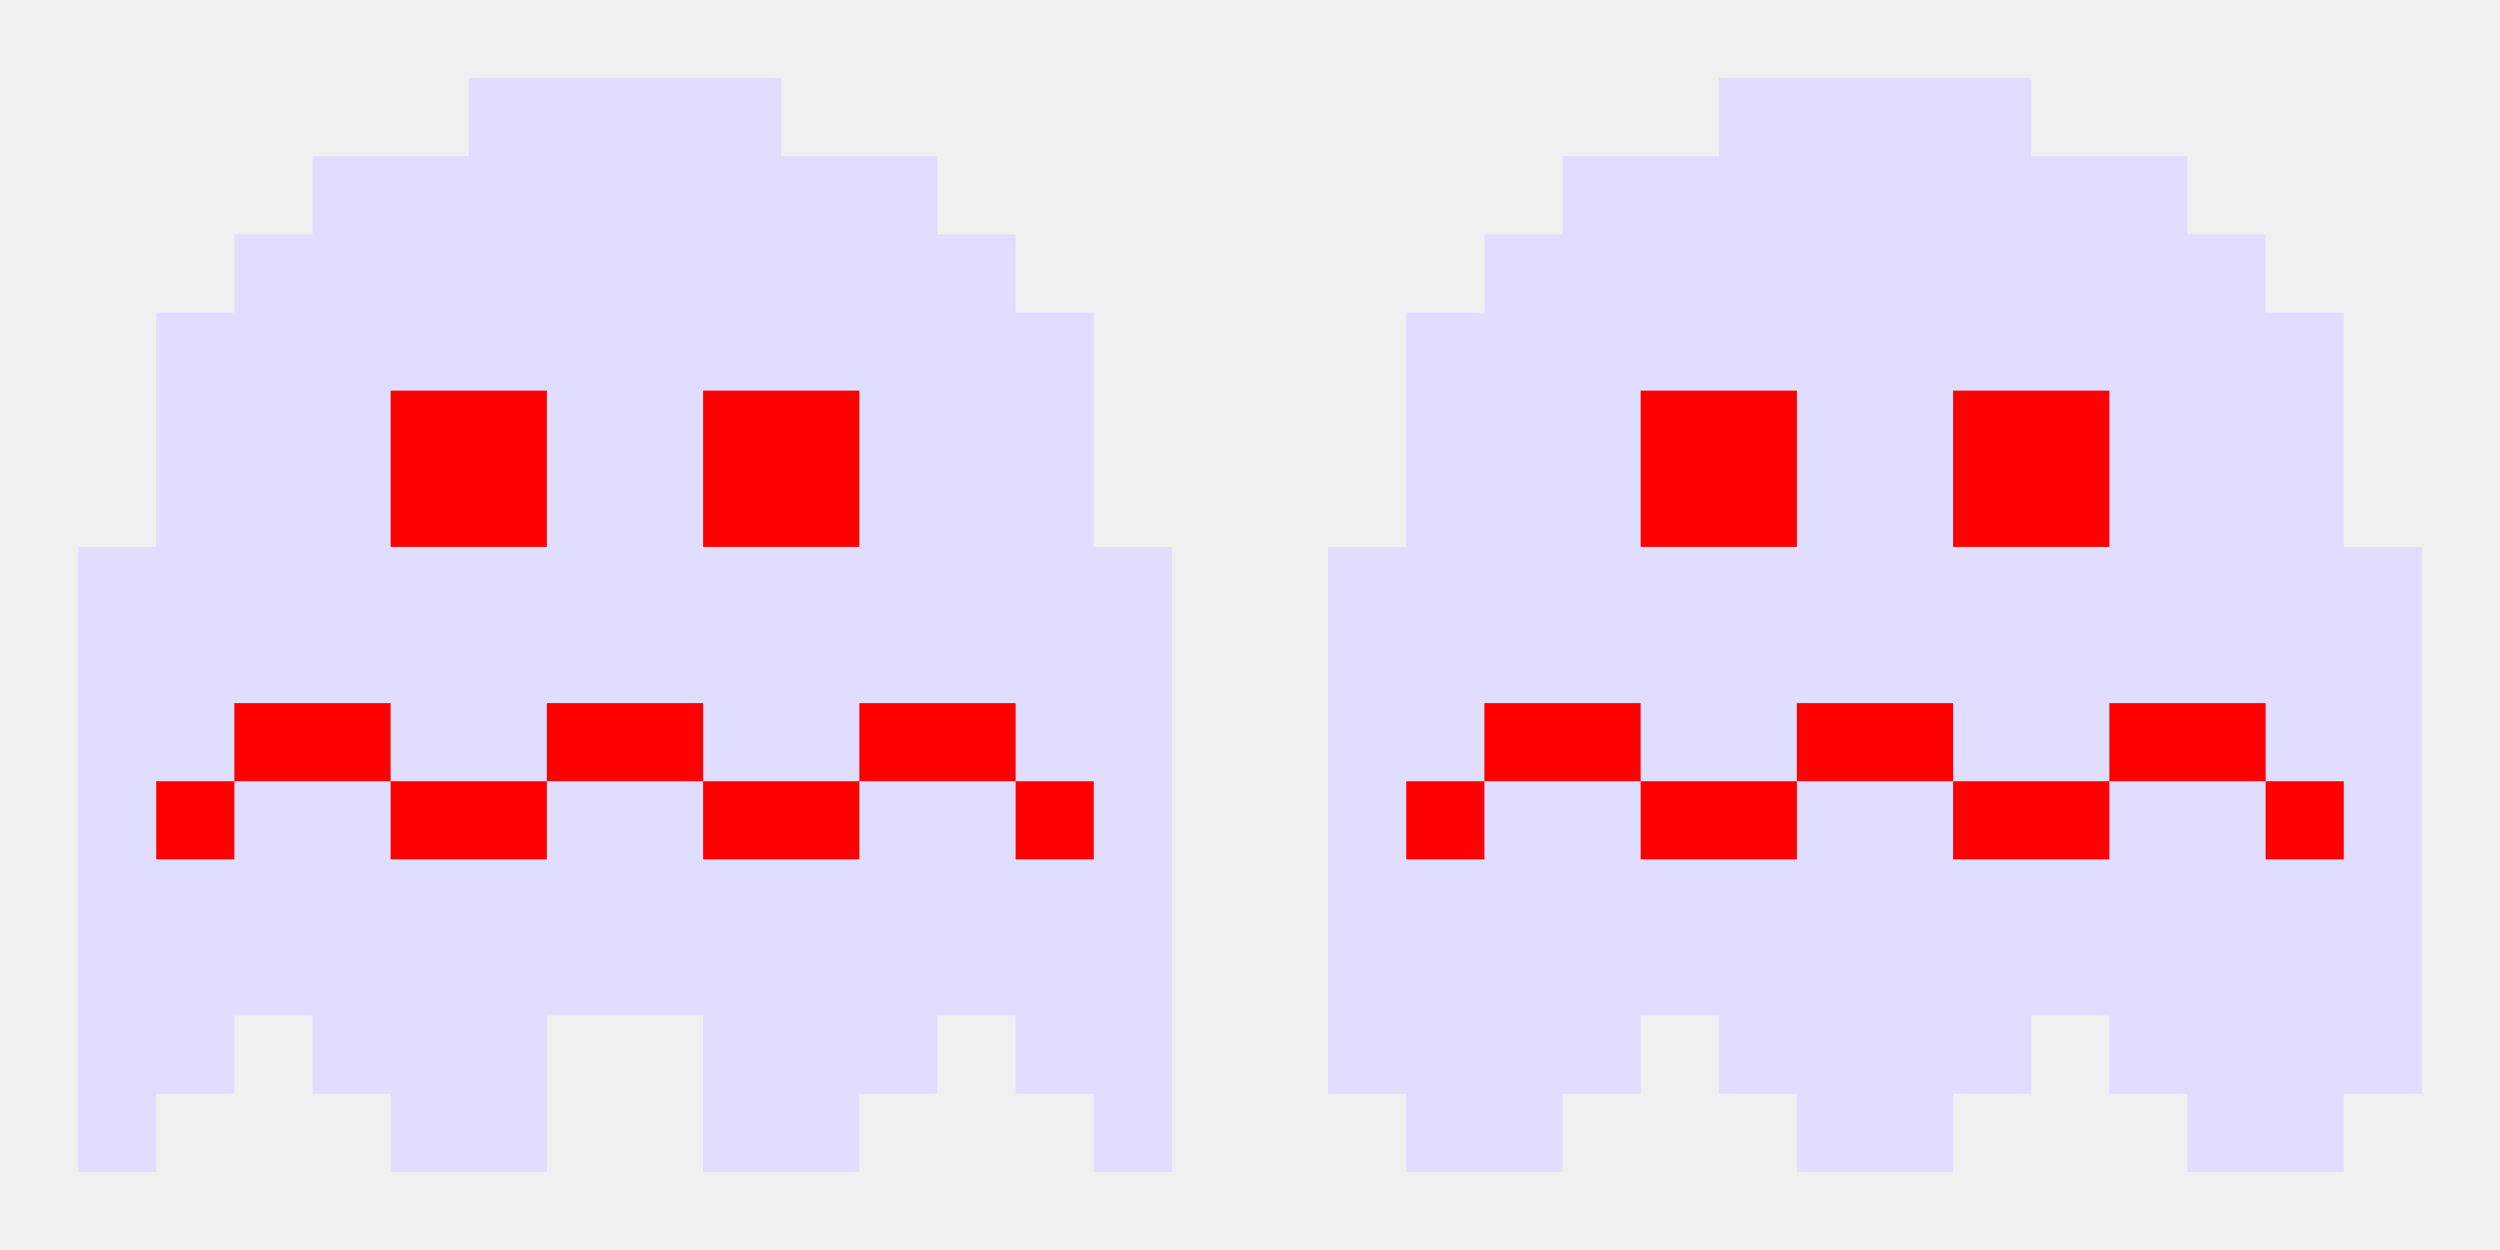
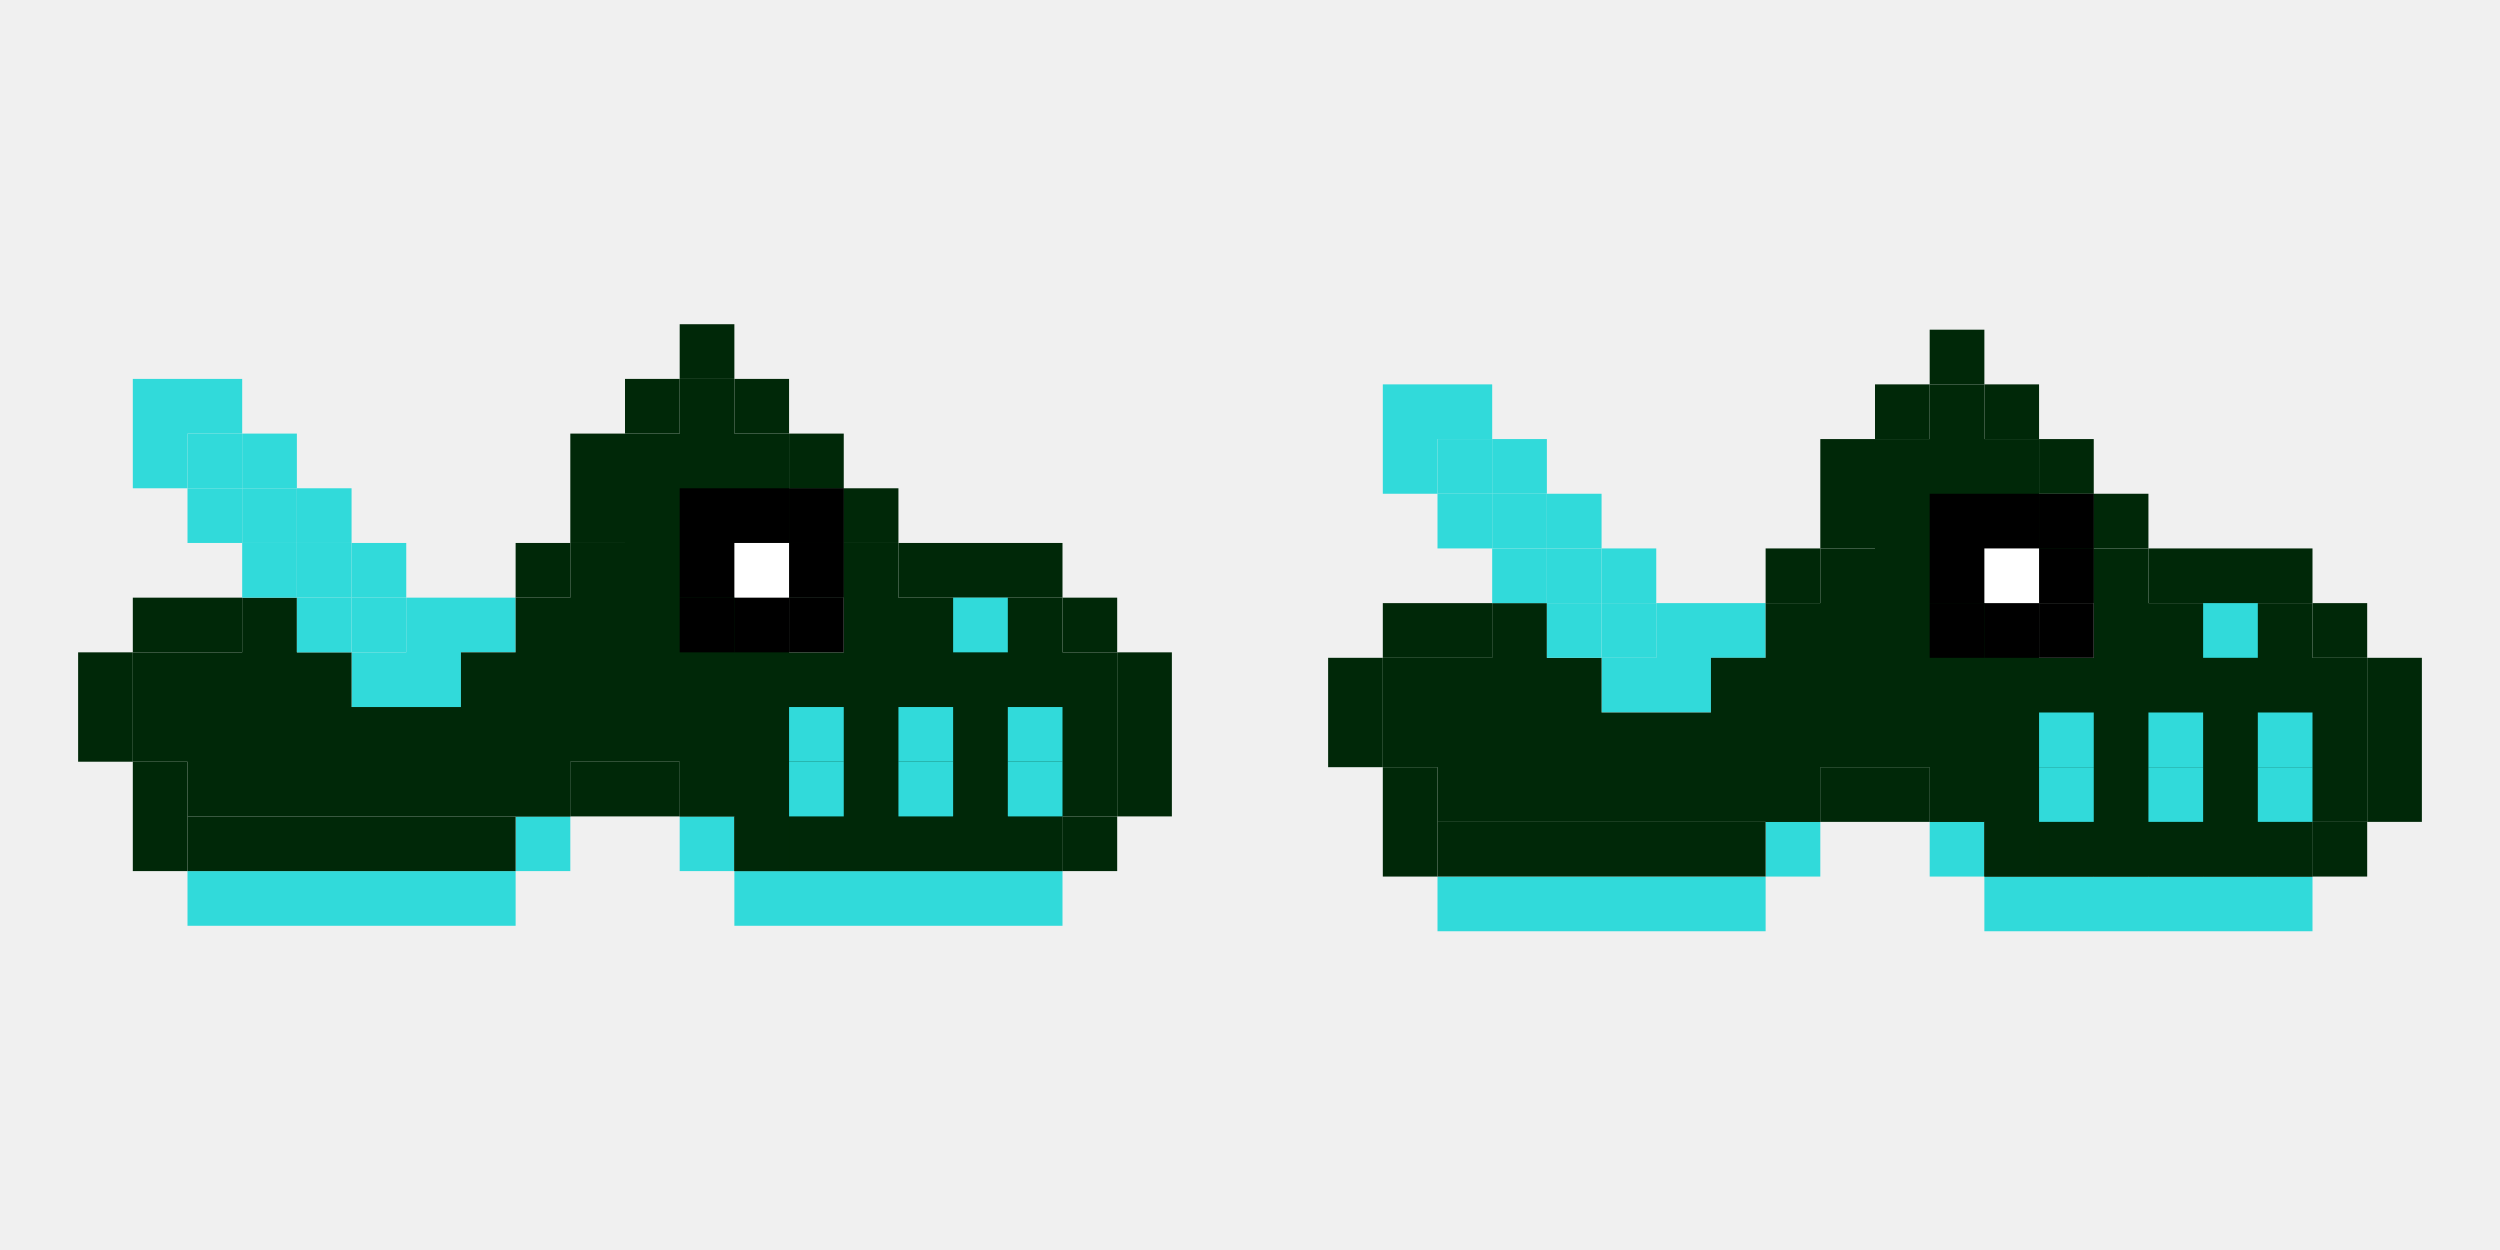
- <svg xmlns="http://www.w3.org/2000/svg" width="32" height="16" viewBox="0 0 32 16" fill="none">
-   <path fill-rule="evenodd" clip-rule="evenodd" d="M24 15H23V14H22V13H21V14H20V15H18V14H17V7H18V4H19V3H20V2H22V1H24H26V2H28V3H29V4H30V7H31V14H30V15H28V14H27V13H26V14H25V15H24Z" fill="#E0DDFF" />
-   <path fill-rule="evenodd" clip-rule="evenodd" d="M21 7V5H23V7H21ZM25 7V5H27V7H25ZM18 11V10H19V11H18ZM21 10H19V9H21V10ZM23 10V11H21V10H23ZM25 10H24H23V9H24H25V10ZM27 10V11H25V10H27ZM29 10H27V9H29V10ZM29 10H30V11H29V10Z" fill="#FF0000" />
-   <path fill-rule="evenodd" clip-rule="evenodd" d="M1 15V7H2V4H3V3H4V2H6V1H8H10V2H12V3H13V4H14V7H15V15H14V14H13V13H12V14H11V15H9V13H8H7V15H5V14H4V13H3V14H2V15H1Z" fill="#E0DDFF" />
-   <path fill-rule="evenodd" clip-rule="evenodd" d="M5 7V5H7V7H5ZM9 7V5H11V7H9ZM2 11V10H3V11H2ZM5 10H3V9H5V10ZM7 10V11H5V10H7ZM9 10H8H7V9H8H9V10ZM11 10V11H9V10H11ZM13 10H11V9H13V10ZM13 10H14V11H13V10Z" fill="#FF0000" />
+ <svg xmlns="http://www.w3.org/2000/svg" id="Calque_5" viewBox="0 0 32 16">
+   <defs>
+     <style>.cls-1{fill:#002808;}.cls-2{fill:#fff;}.cls-3{fill:#31dada;}</style>
+   </defs>
+   <g>
+     <rect class="cls-3" x="2.4" y="11.15" width="4.2" height=".7" />
+     <rect class="cls-3" x="9.4" y="11.15" width="4.2" height=".7" />
+     <rect class="cls-3" x="6.6" y="10.45" width=".7" height=".7" />
+     <rect class="cls-3" x="8.7" y="10.45" width=".7" height=".7" />
+     <rect class="cls-1" x="7.3" y="9.75" width="1.4" height=".7" />
+     <rect class="cls-1" x="13.6" y="10.45" width=".7" height=".7" />
+     <rect class="cls-1" x="14.3" y="8.35" width=".7" height="2.1" />
+     <rect class="cls-1" x="13.6" y="7.65" width=".7" height=".7" />
+     <rect class="cls-1" x="11.5" y="6.95" width="2.1" height=".7" />
+     <rect class="cls-1" x="10.8" y="6.25" width=".7" height=".7" />
+     <rect class="cls-1" x="10.1" y="5.55" width=".7" height=".7" />
+     <rect class="cls-1" x="1.7" y="9.75" width=".7" height="1.4" />
+     <rect class="cls-1" x="1" y="8.35" width=".7" height="1.4" />
+     <rect class="cls-1" x="1.7" y="7.65" width="1.4" height=".7" />
+     <rect class="cls-3" x="2.4" y="6.25" width=".7" height=".7" />
+     <polygon class="cls-3" points="3.1 4.85 3.1 5.55 2.4 5.55 2.4 6.25 1.7 6.25 1.7 4.85 3.1 4.85" />
+     <rect class="cls-3" x="3.1" y="5.55" width=".7" height=".7" />
+     <polygon class="cls-3" points="6.6 7.65 6.6 8.35 5.9 8.35 5.9 9.05 4.5 9.05 4.5 8.35 5.2 8.35 5.2 7.65 6.6 7.65" />
+     <rect class="cls-1" x="10.1" y="6.25" width=".7" height="1.4" />
+     <polygon class="cls-1" points="13.6 8.35 13.6 7.65 12.9 7.65 12.2 7.65 11.5 7.65 11.5 6.95 10.8 6.95 10.8 8.35 10.1 8.35 10.1 5.55 9.4 5.55 9.4 4.85 8.7 4.85 8.7 5.55 8 5.55 8 6.95 7.3 6.95 7.3 7.65 6.6 7.65 6.6 8.35 5.9 8.35 5.9 9.05 4.5 9.05 4.5 8.35 3.8 8.35 3.8 7.65 3.1 7.65 3.1 8.35 1.7 8.35 1.7 9.75 2.4 9.75 2.4 10.45 7.3 10.45 7.3 9.75 8 9.75 8.7 9.75 8.7 10.45 9.4 10.45 9.4 11.15 10.1 11.15 10.8 11.15 11.5 11.15 12.2 11.15 12.9 11.15 13.6 11.15 13.6 10.45 14.3 10.45 14.3 8.35 13.6 8.35" />
+     <rect class="cls-1" x="6.6" y="9.75" width=".7" height=".7" />
+     <rect class="cls-1" x="8.7" y="9.75" width=".7" height=".7" />
+     <rect class="cls-1" x="2.4" y="10.45" width="4.2" height=".7" />
+     <rect class="cls-1" x="12.9" y="10.45" width=".7" height=".7" />
+     <rect class="cls-1" x="10.1" y="10.45" width=".7" height=".7" />
+     <rect class="cls-1" x="9.4" y="10.45" width=".7" height=".7" />
+     <rect class="cls-1" x="10.8" y="10.45" width=".7" height=".7" />
+     <rect class="cls-1" x="11.5" y="10.45" width=".7" height=".7" />
+     <rect class="cls-3" x="11.5" y="9.05" width=".7" height=".7" />
+     <rect class="cls-3" x="11.5" y="9.75" width=".7" height=".7" />
+     <rect class="cls-3" x="12.2" y="7.65" width=".7" height=".7" />
+     <rect class="cls-3" x="10.1" y="9.05" width=".7" height=".7" />
+     <rect class="cls-3" x="10.1" y="9.75" width=".7" height=".7" />
+     <rect class="cls-3" x="12.9" y="9.05" width=".7" height=".7" />
+     <rect class="cls-3" x="12.9" y="9.75" width=".7" height=".7" />
+     <rect class="cls-1" x="12.2" y="10.45" width=".7" height=".7" />
+     <rect class="cls-3" x="4.5" y="7.65" width=".7" height=".7" />
+     <rect class="cls-3" x="3.8" y="6.95" width=".7" height=".7" />
+     <rect class="cls-3" x="3.1" y="6.25" width=".7" height=".7" />
+     <rect class="cls-3" x="2.4" y="5.55" width=".7" height=".7" />
+     <rect class="cls-3" x="3.1" y="6.95" width=".7" height=".7" />
+     <rect class="cls-3" x="3.8" y="7.65" width=".7" height=".7" />
+     <rect class="cls-1" x="6.6" y="6.95" width=".7" height=".7" />
+     <rect class="cls-1" x="7.3" y="5.55" width=".7" height="1.4" />
+     <rect class="cls-1" x="8" y="4.85" width=".7" height=".7" />
+     <rect class="cls-1" x="8.7" y="4.15" width=".7" height=".7" />
+     <rect class="cls-1" x="9.4" y="4.85" width=".7" height=".7" />
+     <rect class="cls-3" x="4.5" y="6.95" width=".7" height=".7" />
+     <rect class="cls-3" x="3.8" y="6.25" width=".7" height=".7" />
+     <polygon points="10.1 6.95 10.1 6.25 9.4 6.25 8.7 6.25 8.7 6.95 8.7 7.65 9.4 7.65 9.4 8.35 10.1 8.35 10.1 7.65 10.8 7.65 10.8 6.95 10.1 6.95" />
+     <rect class="cls-2" x="9.4" y="6.95" width=".7" height=".7" />
+     <rect x="10.1" y="6.25" width=".7" height=".7" />
+     <rect x="8.7" y="7.65" width=".7" height=".7" />
+   </g>
+   <g>
+     <rect class="cls-3" x="18.4" y="11.22" width="4.2" height=".7" />
+     <rect class="cls-3" x="25.4" y="11.22" width="4.2" height=".7" />
+     <rect class="cls-3" x="22.6" y="10.52" width=".7" height=".7" />
+     <rect class="cls-3" x="24.7" y="10.52" width=".7" height=".7" />
+     <rect class="cls-1" x="23.3" y="9.82" width="1.4" height=".7" />
+     <rect class="cls-1" x="29.6" y="10.52" width=".7" height=".7" />
+     <rect class="cls-1" x="30.3" y="8.42" width=".7" height="2.1" />
+     <rect class="cls-1" x="29.6" y="7.72" width=".7" height=".7" />
+     <rect class="cls-1" x="27.5" y="7.02" width="2.1" height=".7" />
+     <rect class="cls-1" x="26.8" y="6.32" width=".7" height=".7" />
+     <rect class="cls-1" x="26.1" y="5.62" width=".7" height=".7" />
+     <rect class="cls-1" x="17.7" y="9.82" width=".7" height="1.4" />
+     <rect class="cls-1" x="17" y="8.42" width=".7" height="1.4" />
+     <rect class="cls-1" x="17.7" y="7.72" width="1.4" height=".7" />
+     <rect class="cls-3" x="18.4" y="6.32" width=".7" height=".7" />
+     <polygon class="cls-3" points="19.1 4.92 19.1 5.62 18.4 5.62 18.4 6.32 17.7 6.32 17.7 4.92 19.1 4.92" />
+     <rect class="cls-3" x="19.1" y="5.62" width=".7" height=".7" />
+     <polygon class="cls-3" points="22.6 7.72 22.6 8.42 21.9 8.42 21.9 9.12 20.5 9.12 20.5 8.42 21.2 8.42 21.2 7.72 22.6 7.72" />
+     <rect class="cls-1" x="26.1" y="6.32" width=".7" height="1.4" />
+     <polygon class="cls-1" points="29.6 8.42 29.6 7.72 28.9 7.72 28.2 7.72 27.5 7.72 27.5 7.02 26.8 7.02 26.8 8.42 26.1 8.42 26.1 5.62 25.4 5.62 25.4 4.92 24.7 4.92 24.7 5.62 24 5.62 24 7.02 23.3 7.02 23.3 7.72 22.6 7.72 22.6 8.42 21.9 8.42 21.9 9.12 20.5 9.12 20.5 8.42 19.8 8.42 19.8 7.72 19.1 7.72 19.1 8.42 17.7 8.42 17.7 9.82 18.4 9.82 18.4 10.52 23.3 10.52 23.3 9.82 24 9.82 24.7 9.82 24.7 10.52 25.4 10.52 25.4 11.22 26.1 11.22 26.8 11.22 27.5 11.22 28.2 11.22 28.9 11.22 29.6 11.22 29.6 10.52 30.3 10.52 30.3 8.42 29.6 8.42" />
+     <rect class="cls-1" x="22.6" y="9.82" width=".7" height=".7" />
+     <rect class="cls-1" x="24.7" y="9.82" width=".7" height=".7" />
+     <rect class="cls-1" x="18.4" y="10.52" width="4.2" height=".7" />
+     <rect class="cls-1" x="28.9" y="10.52" width=".7" height=".7" />
+     <rect class="cls-1" x="26.1" y="10.52" width=".7" height=".7" />
+     <rect class="cls-1" x="25.4" y="10.52" width=".7" height=".7" />
+     <rect class="cls-1" x="26.8" y="10.52" width=".7" height=".7" />
+     <rect class="cls-1" x="27.5" y="10.52" width=".7" height=".7" />
+     <rect class="cls-3" x="27.5" y="9.12" width=".7" height=".7" />
+     <rect class="cls-3" x="27.5" y="9.82" width=".7" height=".7" />
+     <rect class="cls-3" x="28.2" y="7.72" width=".7" height=".7" />
+     <rect class="cls-3" x="26.1" y="9.12" width=".7" height=".7" />
+     <rect class="cls-3" x="26.1" y="9.82" width=".7" height=".7" />
+     <rect class="cls-3" x="28.9" y="9.12" width=".7" height=".7" />
+     <rect class="cls-3" x="28.9" y="9.82" width=".7" height=".7" />
+     <rect class="cls-1" x="28.2" y="10.52" width=".7" height=".7" />
+     <rect class="cls-3" x="20.5" y="7.72" width=".7" height=".7" />
+     <rect class="cls-3" x="19.8" y="7.02" width=".7" height=".7" />
+     <rect class="cls-3" x="19.1" y="6.32" width=".7" height=".7" />
+     <rect class="cls-3" x="18.4" y="5.62" width=".7" height=".7" />
+     <rect class="cls-3" x="19.1" y="7.02" width=".7" height=".7" />
+     <rect class="cls-3" x="19.8" y="7.72" width=".7" height=".7" />
+     <rect class="cls-1" x="22.6" y="7.02" width=".7" height=".7" />
+     <rect class="cls-1" x="23.3" y="5.62" width=".7" height="1.4" />
+     <rect class="cls-1" x="24" y="4.92" width=".7" height=".7" />
+     <rect class="cls-1" x="24.7" y="4.22" width=".7" height=".7" />
+     <rect class="cls-1" x="25.4" y="4.92" width=".7" height=".7" />
+     <rect class="cls-3" x="20.5" y="7.02" width=".7" height=".7" />
+     <rect class="cls-3" x="19.8" y="6.32" width=".7" height=".7" />
+     <polygon points="26.1 7.02 26.1 6.32 25.4 6.32 24.7 6.32 24.7 7.02 24.7 7.72 25.4 7.72 25.4 8.42 26.1 8.42 26.1 7.72 26.8 7.72 26.8 7.02 26.1 7.02" />
+     <rect class="cls-2" x="25.4" y="7.02" width=".7" height=".7" />
+     <rect x="26.1" y="6.32" width=".7" height=".7" />
+     <rect x="24.7" y="7.72" width=".7" height=".7" />
+     <rect x="26.1" y="7.72" width=".7" height=".7" />
+   </g>
+   <rect x="10.1" y="7.65" width=".7" height=".7" />
</svg>
